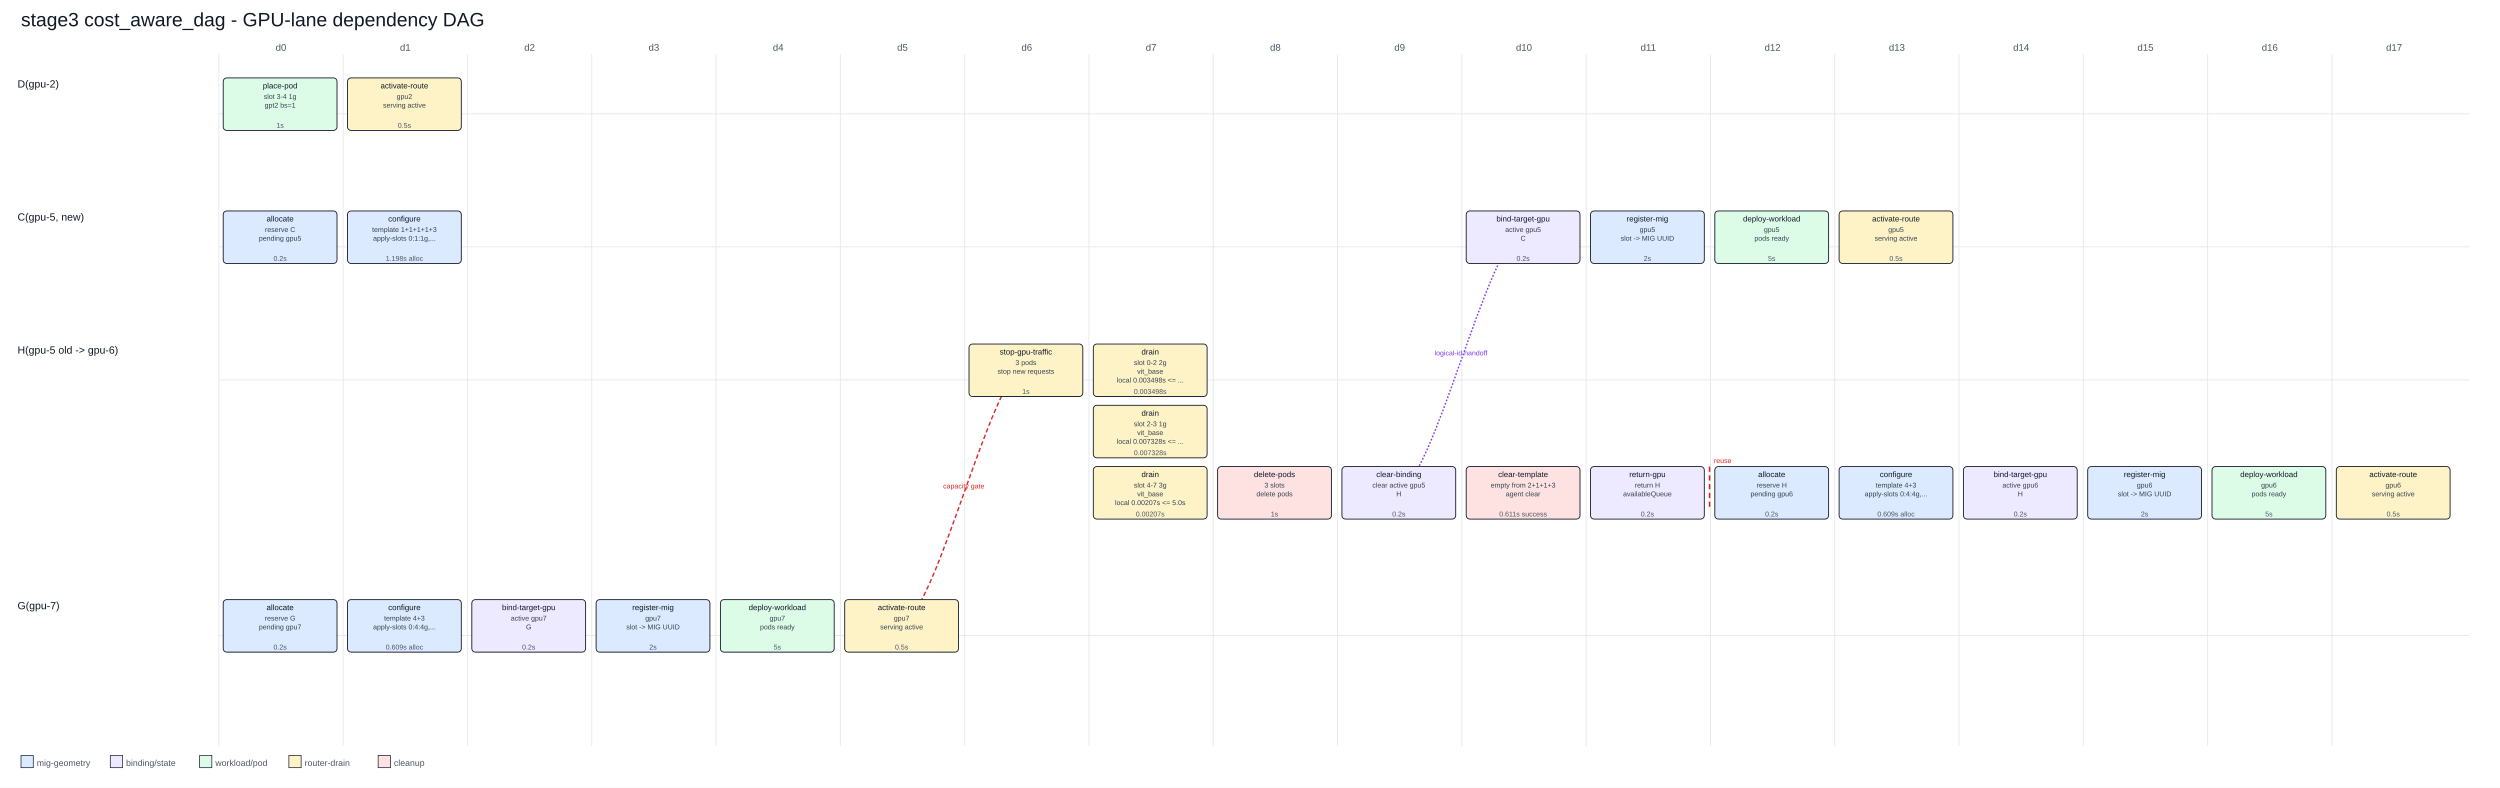
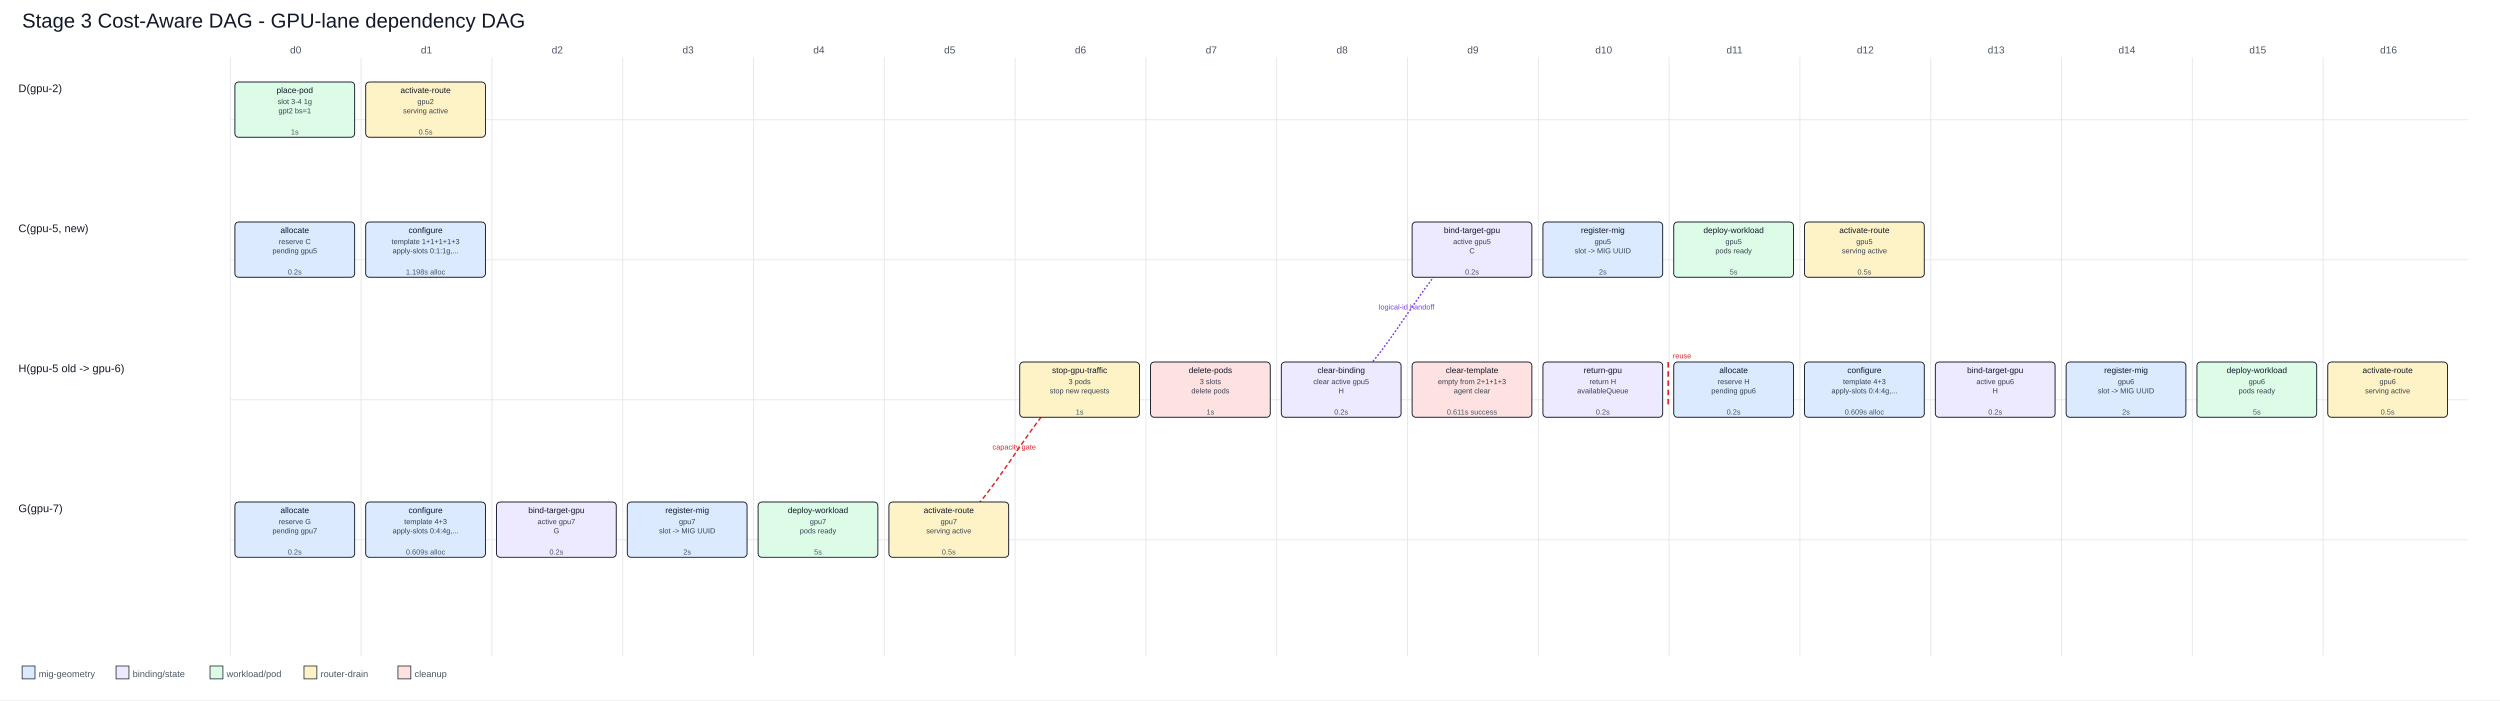
- <svg xmlns="http://www.w3.org/2000/svg" width="2856" height="900" viewBox="0 0 2856 900">
+ <svg xmlns="http://www.w3.org/2000/svg" width="2714" height="760" viewBox="0 0 2714 760">
  <defs>
    <marker id="arrow" markerWidth="8" markerHeight="8" refX="7" refY="3" orient="auto" markerUnits="strokeWidth">
      <path d="M0,0 L0,6 L7,3 z" fill="#9ca3af" />
    </marker>
  </defs>
  <rect x="0" y="0" width="100%" height="100%" fill="#ffffff" />
-   <text x="24.0" y="30.0" text-anchor="start" font-family="Arial, sans-serif" font-size="22" fill="#111827">stage3 cost_aware_dag - GPU-lane dependency DAG</text>
-   <line x1="250" y1="62" x2="250" y2="852" stroke="#e5e7eb" stroke-width="1" />
+   <text x="24.0" y="30.0" text-anchor="start" font-family="Arial, sans-serif" font-size="22" fill="#111827">Stage 3 Cost-Aware DAG - GPU-lane dependency DAG</text>
+   <line x1="250" y1="62" x2="250" y2="712" stroke="#e5e7eb" stroke-width="1" />
  <text x="321.0" y="58.0" text-anchor="middle" font-family="Arial, sans-serif" font-size="11" fill="#4b5563">d0</text>
-   <line x1="392" y1="62" x2="392" y2="852" stroke="#e5e7eb" stroke-width="1" />
+   <line x1="392" y1="62" x2="392" y2="712" stroke="#e5e7eb" stroke-width="1" />
  <text x="463.0" y="58.0" text-anchor="middle" font-family="Arial, sans-serif" font-size="11" fill="#4b5563">d1</text>
-   <line x1="534" y1="62" x2="534" y2="852" stroke="#e5e7eb" stroke-width="1" />
+   <line x1="534" y1="62" x2="534" y2="712" stroke="#e5e7eb" stroke-width="1" />
  <text x="605.0" y="58.0" text-anchor="middle" font-family="Arial, sans-serif" font-size="11" fill="#4b5563">d2</text>
-   <line x1="676" y1="62" x2="676" y2="852" stroke="#e5e7eb" stroke-width="1" />
+   <line x1="676" y1="62" x2="676" y2="712" stroke="#e5e7eb" stroke-width="1" />
  <text x="747.0" y="58.0" text-anchor="middle" font-family="Arial, sans-serif" font-size="11" fill="#4b5563">d3</text>
-   <line x1="818" y1="62" x2="818" y2="852" stroke="#e5e7eb" stroke-width="1" />
+   <line x1="818" y1="62" x2="818" y2="712" stroke="#e5e7eb" stroke-width="1" />
  <text x="889.0" y="58.0" text-anchor="middle" font-family="Arial, sans-serif" font-size="11" fill="#4b5563">d4</text>
-   <line x1="960" y1="62" x2="960" y2="852" stroke="#e5e7eb" stroke-width="1" />
+   <line x1="960" y1="62" x2="960" y2="712" stroke="#e5e7eb" stroke-width="1" />
  <text x="1031.0" y="58.0" text-anchor="middle" font-family="Arial, sans-serif" font-size="11" fill="#4b5563">d5</text>
-   <line x1="1102" y1="62" x2="1102" y2="852" stroke="#e5e7eb" stroke-width="1" />
+   <line x1="1102" y1="62" x2="1102" y2="712" stroke="#e5e7eb" stroke-width="1" />
  <text x="1173.0" y="58.0" text-anchor="middle" font-family="Arial, sans-serif" font-size="11" fill="#4b5563">d6</text>
-   <line x1="1244" y1="62" x2="1244" y2="852" stroke="#e5e7eb" stroke-width="1" />
+   <line x1="1244" y1="62" x2="1244" y2="712" stroke="#e5e7eb" stroke-width="1" />
  <text x="1315.0" y="58.0" text-anchor="middle" font-family="Arial, sans-serif" font-size="11" fill="#4b5563">d7</text>
-   <line x1="1386" y1="62" x2="1386" y2="852" stroke="#e5e7eb" stroke-width="1" />
+   <line x1="1386" y1="62" x2="1386" y2="712" stroke="#e5e7eb" stroke-width="1" />
  <text x="1457.0" y="58.0" text-anchor="middle" font-family="Arial, sans-serif" font-size="11" fill="#4b5563">d8</text>
-   <line x1="1528" y1="62" x2="1528" y2="852" stroke="#e5e7eb" stroke-width="1" />
+   <line x1="1528" y1="62" x2="1528" y2="712" stroke="#e5e7eb" stroke-width="1" />
  <text x="1599.0" y="58.0" text-anchor="middle" font-family="Arial, sans-serif" font-size="11" fill="#4b5563">d9</text>
-   <line x1="1670" y1="62" x2="1670" y2="852" stroke="#e5e7eb" stroke-width="1" />
+   <line x1="1670" y1="62" x2="1670" y2="712" stroke="#e5e7eb" stroke-width="1" />
  <text x="1741.0" y="58.0" text-anchor="middle" font-family="Arial, sans-serif" font-size="11" fill="#4b5563">d10</text>
-   <line x1="1812" y1="62" x2="1812" y2="852" stroke="#e5e7eb" stroke-width="1" />
+   <line x1="1812" y1="62" x2="1812" y2="712" stroke="#e5e7eb" stroke-width="1" />
  <text x="1883.0" y="58.0" text-anchor="middle" font-family="Arial, sans-serif" font-size="11" fill="#4b5563">d11</text>
-   <line x1="1954" y1="62" x2="1954" y2="852" stroke="#e5e7eb" stroke-width="1" />
+   <line x1="1954" y1="62" x2="1954" y2="712" stroke="#e5e7eb" stroke-width="1" />
  <text x="2025.0" y="58.0" text-anchor="middle" font-family="Arial, sans-serif" font-size="11" fill="#4b5563">d12</text>
-   <line x1="2096" y1="62" x2="2096" y2="852" stroke="#e5e7eb" stroke-width="1" />
+   <line x1="2096" y1="62" x2="2096" y2="712" stroke="#e5e7eb" stroke-width="1" />
  <text x="2167.0" y="58.0" text-anchor="middle" font-family="Arial, sans-serif" font-size="11" fill="#4b5563">d13</text>
-   <line x1="2238" y1="62" x2="2238" y2="852" stroke="#e5e7eb" stroke-width="1" />
+   <line x1="2238" y1="62" x2="2238" y2="712" stroke="#e5e7eb" stroke-width="1" />
  <text x="2309.0" y="58.0" text-anchor="middle" font-family="Arial, sans-serif" font-size="11" fill="#4b5563">d14</text>
-   <line x1="2380" y1="62" x2="2380" y2="852" stroke="#e5e7eb" stroke-width="1" />
+   <line x1="2380" y1="62" x2="2380" y2="712" stroke="#e5e7eb" stroke-width="1" />
  <text x="2451.0" y="58.0" text-anchor="middle" font-family="Arial, sans-serif" font-size="11" fill="#4b5563">d15</text>
-   <line x1="2522" y1="62" x2="2522" y2="852" stroke="#e5e7eb" stroke-width="1" />
+   <line x1="2522" y1="62" x2="2522" y2="712" stroke="#e5e7eb" stroke-width="1" />
  <text x="2593.0" y="58.0" text-anchor="middle" font-family="Arial, sans-serif" font-size="11" fill="#4b5563">d16</text>
-   <line x1="2664" y1="62" x2="2664" y2="852" stroke="#e5e7eb" stroke-width="1" />
-   <text x="2735.0" y="58.0" text-anchor="middle" font-family="Arial, sans-serif" font-size="11" fill="#4b5563">d17</text>
  <text x="20.0" y="100.0" text-anchor="start" font-family="Arial, sans-serif" font-size="12" fill="#111827">D(gpu-2)</text>
-   <line x1="250" y1="130" x2="2821" y2="130" stroke="#e5e7eb" stroke-width="1" />
+   <line x1="250" y1="130" x2="2679" y2="130" stroke="#e5e7eb" stroke-width="1" />
  <text x="20.0" y="252.0" text-anchor="start" font-family="Arial, sans-serif" font-size="12" fill="#111827">C(gpu-5, new)</text>
-   <line x1="250" y1="282" x2="2821" y2="282" stroke="#e5e7eb" stroke-width="1" />
+   <line x1="250" y1="282" x2="2679" y2="282" stroke="#e5e7eb" stroke-width="1" />
  <text x="20.0" y="404.0" text-anchor="start" font-family="Arial, sans-serif" font-size="12" fill="#111827">H(gpu-5 old -&gt; gpu-6)</text>
-   <line x1="250" y1="434" x2="2821" y2="434" stroke="#e5e7eb" stroke-width="1" />
-   <text x="20.0" y="696.0" text-anchor="start" font-family="Arial, sans-serif" font-size="12" fill="#111827">G(gpu-7)</text>
-   <line x1="250" y1="726" x2="2821" y2="726" stroke="#e5e7eb" stroke-width="1" />
-   <path d="M1030.0,710.0 C1068.0,710.0 1134.0,418.0 1172.0,418.0" fill="none" stroke="#dc2626" stroke-width="1.6" stroke-dasharray="5 3" marker-end="url(#arrow)" />
-   <text x="1101.0" y="558.0" text-anchor="middle" font-family="Arial, sans-serif" font-size="8" fill="#dc2626">capacity gate</text>
-   <path d="M1598.0,558.0 C1636.0,558.0 1702.0,266.0 1740.0,266.0" fill="none" stroke="#7c3aed" stroke-width="1.6" stroke-dasharray="2 2" marker-end="url(#arrow)" />
-   <text x="1669.0" y="406.0" text-anchor="middle" font-family="Arial, sans-serif" font-size="8" fill="#7c3aed">logical-id handoff</text>
-   <line x1="1953.0" y1="533.0" x2="1953.0" y2="583.0" stroke="#dc2626" stroke-width="1.8" stroke-dasharray="6 4" />
-   <text x="1958.0" y="529.0" text-anchor="start" font-family="Arial, sans-serif" font-size="8" fill="#dc2626">reuse</text>
+   <line x1="250" y1="434" x2="2679" y2="434" stroke="#e5e7eb" stroke-width="1" />
+   <text x="20.0" y="556.0" text-anchor="start" font-family="Arial, sans-serif" font-size="12" fill="#111827">G(gpu-7)</text>
+   <line x1="250" y1="586" x2="2679" y2="586" stroke="#e5e7eb" stroke-width="1" />
+   <path d="M1030.0,570.0 C1068.0,570.0 1134.0,418.0 1172.0,418.0" fill="none" stroke="#dc2626" stroke-width="1.6" stroke-dasharray="5 3" marker-end="url(#arrow)" />
+   <text x="1101.0" y="488.0" text-anchor="middle" font-family="Arial, sans-serif" font-size="8" fill="#dc2626">capacity gate</text>
+   <path d="M1456.0,418.0 C1494.0,418.0 1560.0,266.0 1598.0,266.0" fill="none" stroke="#7c3aed" stroke-width="1.6" stroke-dasharray="2 2" marker-end="url(#arrow)" />
+   <text x="1527.0" y="336.0" text-anchor="middle" font-family="Arial, sans-serif" font-size="8" fill="#7c3aed">logical-id handoff</text>
+   <line x1="1811.0" y1="393.0" x2="1811.0" y2="443.0" stroke="#dc2626" stroke-width="1.8" stroke-dasharray="6 4" />
+   <text x="1816.0" y="389.0" text-anchor="start" font-family="Arial, sans-serif" font-size="8" fill="#dc2626">reuse</text>
  <rect x="255" y="89" width="130.0" height="60" rx="4" fill="#dcfce7" stroke="#111827" stroke-width="1" />
  <text x="320.0" y="101.0" text-anchor="middle" font-family="Arial, sans-serif" font-size="9" fill="#111827">place-pod</text>
  <text x="320.0" y="113.0" text-anchor="middle" font-family="Arial, sans-serif" font-size="8" fill="#374151">slot 3-4 1g</text>
  <text x="320.0" y="123.0" text-anchor="middle" font-family="Arial, sans-serif" font-size="8" fill="#374151">gpt2 bs=1</text>
  <text x="320.0" y="146.0" text-anchor="middle" font-family="Arial, sans-serif" font-size="8" fill="#4b5563">1s</text>
  <rect x="255" y="241" width="130.0" height="60" rx="4" fill="#dbeafe" stroke="#111827" stroke-width="1" />
  <text x="320.0" y="253.0" text-anchor="middle" font-family="Arial, sans-serif" font-size="9" fill="#111827">allocate</text>
  <text x="320.0" y="265.0" text-anchor="middle" font-family="Arial, sans-serif" font-size="8" fill="#374151">reserve C</text>
  <text x="320.0" y="275.0" text-anchor="middle" font-family="Arial, sans-serif" font-size="8" fill="#374151">pending gpu5</text>
  <text x="320.0" y="298.0" text-anchor="middle" font-family="Arial, sans-serif" font-size="8" fill="#4b5563">0.2s</text>
-   <rect x="255" y="685" width="130.0" height="60" rx="4" fill="#dbeafe" stroke="#111827" stroke-width="1" />
-   <text x="320.0" y="697.0" text-anchor="middle" font-family="Arial, sans-serif" font-size="9" fill="#111827">allocate</text>
-   <text x="320.0" y="709.0" text-anchor="middle" font-family="Arial, sans-serif" font-size="8" fill="#374151">reserve G</text>
-   <text x="320.0" y="719.0" text-anchor="middle" font-family="Arial, sans-serif" font-size="8" fill="#374151">pending gpu7</text>
-   <text x="320.0" y="742.0" text-anchor="middle" font-family="Arial, sans-serif" font-size="8" fill="#4b5563">0.2s</text>
+   <rect x="255" y="545" width="130.0" height="60" rx="4" fill="#dbeafe" stroke="#111827" stroke-width="1" />
+   <text x="320.0" y="557.0" text-anchor="middle" font-family="Arial, sans-serif" font-size="9" fill="#111827">allocate</text>
+   <text x="320.0" y="569.0" text-anchor="middle" font-family="Arial, sans-serif" font-size="8" fill="#374151">reserve G</text>
+   <text x="320.0" y="579.0" text-anchor="middle" font-family="Arial, sans-serif" font-size="8" fill="#374151">pending gpu7</text>
+   <text x="320.0" y="602.0" text-anchor="middle" font-family="Arial, sans-serif" font-size="8" fill="#4b5563">0.2s</text>
  <rect x="397" y="89" width="130.0" height="60" rx="4" fill="#fef3c7" stroke="#111827" stroke-width="1" />
  <text x="462.0" y="101.0" text-anchor="middle" font-family="Arial, sans-serif" font-size="9" fill="#111827">activate-route</text>
  <text x="462.0" y="113.0" text-anchor="middle" font-family="Arial, sans-serif" font-size="8" fill="#374151">gpu2</text>
  <text x="462.0" y="123.0" text-anchor="middle" font-family="Arial, sans-serif" font-size="8" fill="#374151">serving active</text>
  <text x="462.0" y="146.0" text-anchor="middle" font-family="Arial, sans-serif" font-size="8" fill="#4b5563">0.5s</text>
  <rect x="397" y="241" width="130.0" height="60" rx="4" fill="#dbeafe" stroke="#111827" stroke-width="1" />
  <text x="462.0" y="253.0" text-anchor="middle" font-family="Arial, sans-serif" font-size="9" fill="#111827">configure</text>
  <text x="462.0" y="265.0" text-anchor="middle" font-family="Arial, sans-serif" font-size="8" fill="#374151">template 1+1+1+1+3</text>
  <text x="462.0" y="275.0" text-anchor="middle" font-family="Arial, sans-serif" font-size="8" fill="#374151">apply-slots 0:1:1g,...</text>
  <text x="462.0" y="298.0" text-anchor="middle" font-family="Arial, sans-serif" font-size="8" fill="#4b5563">1.198s alloc</text>
-   <rect x="397" y="685" width="130.0" height="60" rx="4" fill="#dbeafe" stroke="#111827" stroke-width="1" />
-   <text x="462.0" y="697.0" text-anchor="middle" font-family="Arial, sans-serif" font-size="9" fill="#111827">configure</text>
-   <text x="462.0" y="709.0" text-anchor="middle" font-family="Arial, sans-serif" font-size="8" fill="#374151">template 4+3</text>
-   <text x="462.0" y="719.0" text-anchor="middle" font-family="Arial, sans-serif" font-size="8" fill="#374151">apply-slots 0:4:4g,...</text>
-   <text x="462.0" y="742.0" text-anchor="middle" font-family="Arial, sans-serif" font-size="8" fill="#4b5563">0.609s alloc</text>
-   <rect x="539" y="685" width="130.0" height="60" rx="4" fill="#ede9fe" stroke="#111827" stroke-width="1" />
-   <text x="604.0" y="697.0" text-anchor="middle" font-family="Arial, sans-serif" font-size="9" fill="#111827">bind-target-gpu</text>
-   <text x="604.0" y="709.0" text-anchor="middle" font-family="Arial, sans-serif" font-size="8" fill="#374151">active gpu7</text>
-   <text x="604.0" y="719.0" text-anchor="middle" font-family="Arial, sans-serif" font-size="8" fill="#374151">G</text>
-   <text x="604.0" y="742.0" text-anchor="middle" font-family="Arial, sans-serif" font-size="8" fill="#4b5563">0.2s</text>
-   <rect x="681" y="685" width="130.0" height="60" rx="4" fill="#dbeafe" stroke="#111827" stroke-width="1" />
-   <text x="746.0" y="697.0" text-anchor="middle" font-family="Arial, sans-serif" font-size="9" fill="#111827">register-mig</text>
-   <text x="746.0" y="709.0" text-anchor="middle" font-family="Arial, sans-serif" font-size="8" fill="#374151">gpu7</text>
-   <text x="746.0" y="719.0" text-anchor="middle" font-family="Arial, sans-serif" font-size="8" fill="#374151">slot -&gt; MIG UUID</text>
-   <text x="746.0" y="742.0" text-anchor="middle" font-family="Arial, sans-serif" font-size="8" fill="#4b5563">2s</text>
-   <rect x="823" y="685" width="130.0" height="60" rx="4" fill="#dcfce7" stroke="#111827" stroke-width="1" />
-   <text x="888.0" y="697.0" text-anchor="middle" font-family="Arial, sans-serif" font-size="9" fill="#111827">deploy-workload</text>
-   <text x="888.0" y="709.0" text-anchor="middle" font-family="Arial, sans-serif" font-size="8" fill="#374151">gpu7</text>
-   <text x="888.0" y="719.0" text-anchor="middle" font-family="Arial, sans-serif" font-size="8" fill="#374151">pods ready</text>
-   <text x="888.0" y="742.0" text-anchor="middle" font-family="Arial, sans-serif" font-size="8" fill="#4b5563">5s</text>
-   <rect x="965" y="685" width="130.0" height="60" rx="4" fill="#fef3c7" stroke="#111827" stroke-width="1" />
-   <text x="1030.0" y="697.0" text-anchor="middle" font-family="Arial, sans-serif" font-size="9" fill="#111827">activate-route</text>
-   <text x="1030.0" y="709.0" text-anchor="middle" font-family="Arial, sans-serif" font-size="8" fill="#374151">gpu7</text>
-   <text x="1030.0" y="719.0" text-anchor="middle" font-family="Arial, sans-serif" font-size="8" fill="#374151">serving active</text>
-   <text x="1030.0" y="742.0" text-anchor="middle" font-family="Arial, sans-serif" font-size="8" fill="#4b5563">0.5s</text>
+   <rect x="397" y="545" width="130.0" height="60" rx="4" fill="#dbeafe" stroke="#111827" stroke-width="1" />
+   <text x="462.0" y="557.0" text-anchor="middle" font-family="Arial, sans-serif" font-size="9" fill="#111827">configure</text>
+   <text x="462.0" y="569.0" text-anchor="middle" font-family="Arial, sans-serif" font-size="8" fill="#374151">template 4+3</text>
+   <text x="462.0" y="579.0" text-anchor="middle" font-family="Arial, sans-serif" font-size="8" fill="#374151">apply-slots 0:4:4g,...</text>
+   <text x="462.0" y="602.0" text-anchor="middle" font-family="Arial, sans-serif" font-size="8" fill="#4b5563">0.609s alloc</text>
+   <rect x="539" y="545" width="130.0" height="60" rx="4" fill="#ede9fe" stroke="#111827" stroke-width="1" />
+   <text x="604.0" y="557.0" text-anchor="middle" font-family="Arial, sans-serif" font-size="9" fill="#111827">bind-target-gpu</text>
+   <text x="604.0" y="569.0" text-anchor="middle" font-family="Arial, sans-serif" font-size="8" fill="#374151">active gpu7</text>
+   <text x="604.0" y="579.0" text-anchor="middle" font-family="Arial, sans-serif" font-size="8" fill="#374151">G</text>
+   <text x="604.0" y="602.0" text-anchor="middle" font-family="Arial, sans-serif" font-size="8" fill="#4b5563">0.2s</text>
+   <rect x="681" y="545" width="130.0" height="60" rx="4" fill="#dbeafe" stroke="#111827" stroke-width="1" />
+   <text x="746.0" y="557.0" text-anchor="middle" font-family="Arial, sans-serif" font-size="9" fill="#111827">register-mig</text>
+   <text x="746.0" y="569.0" text-anchor="middle" font-family="Arial, sans-serif" font-size="8" fill="#374151">gpu7</text>
+   <text x="746.0" y="579.0" text-anchor="middle" font-family="Arial, sans-serif" font-size="8" fill="#374151">slot -&gt; MIG UUID</text>
+   <text x="746.0" y="602.0" text-anchor="middle" font-family="Arial, sans-serif" font-size="8" fill="#4b5563">2s</text>
+   <rect x="823" y="545" width="130.0" height="60" rx="4" fill="#dcfce7" stroke="#111827" stroke-width="1" />
+   <text x="888.0" y="557.0" text-anchor="middle" font-family="Arial, sans-serif" font-size="9" fill="#111827">deploy-workload</text>
+   <text x="888.0" y="569.0" text-anchor="middle" font-family="Arial, sans-serif" font-size="8" fill="#374151">gpu7</text>
+   <text x="888.0" y="579.0" text-anchor="middle" font-family="Arial, sans-serif" font-size="8" fill="#374151">pods ready</text>
+   <text x="888.0" y="602.0" text-anchor="middle" font-family="Arial, sans-serif" font-size="8" fill="#4b5563">5s</text>
+   <rect x="965" y="545" width="130.0" height="60" rx="4" fill="#fef3c7" stroke="#111827" stroke-width="1" />
+   <text x="1030.0" y="557.0" text-anchor="middle" font-family="Arial, sans-serif" font-size="9" fill="#111827">activate-route</text>
+   <text x="1030.0" y="569.0" text-anchor="middle" font-family="Arial, sans-serif" font-size="8" fill="#374151">gpu7</text>
+   <text x="1030.0" y="579.0" text-anchor="middle" font-family="Arial, sans-serif" font-size="8" fill="#374151">serving active</text>
+   <text x="1030.0" y="602.0" text-anchor="middle" font-family="Arial, sans-serif" font-size="8" fill="#4b5563">0.5s</text>
  <rect x="1107" y="393" width="130.0" height="60" rx="4" fill="#fef3c7" stroke="#111827" stroke-width="1" />
  <text x="1172.0" y="405.0" text-anchor="middle" font-family="Arial, sans-serif" font-size="9" fill="#111827">stop-gpu-traffic</text>
  <text x="1172.0" y="417.0" text-anchor="middle" font-family="Arial, sans-serif" font-size="8" fill="#374151">3 pods</text>
  <text x="1172.0" y="427.0" text-anchor="middle" font-family="Arial, sans-serif" font-size="8" fill="#374151">stop new requests</text>
  <text x="1172.0" y="450.0" text-anchor="middle" font-family="Arial, sans-serif" font-size="8" fill="#4b5563">1s</text>
-   <rect x="1249" y="393" width="130.0" height="60" rx="4" fill="#fef3c7" stroke="#111827" stroke-width="1" />
-   <text x="1314.0" y="405.0" text-anchor="middle" font-family="Arial, sans-serif" font-size="9" fill="#111827">drain</text>
-   <text x="1314.0" y="417.0" text-anchor="middle" font-family="Arial, sans-serif" font-size="8" fill="#374151">slot 0-2 2g</text>
-   <text x="1314.0" y="427.0" text-anchor="middle" font-family="Arial, sans-serif" font-size="8" fill="#374151">vit_base</text>
-   <text x="1314.0" y="437.0" text-anchor="middle" font-family="Arial, sans-serif" font-size="8" fill="#374151">local 0.003498s &lt;= ...</text>
-   <text x="1314.0" y="450.0" text-anchor="middle" font-family="Arial, sans-serif" font-size="8" fill="#4b5563">0.003498s</text>
-   <rect x="1249" y="463" width="130.0" height="60" rx="4" fill="#fef3c7" stroke="#111827" stroke-width="1" />
-   <text x="1314.0" y="475.0" text-anchor="middle" font-family="Arial, sans-serif" font-size="9" fill="#111827">drain</text>
-   <text x="1314.0" y="487.0" text-anchor="middle" font-family="Arial, sans-serif" font-size="8" fill="#374151">slot 2-3 1g</text>
-   <text x="1314.0" y="497.0" text-anchor="middle" font-family="Arial, sans-serif" font-size="8" fill="#374151">vit_base</text>
-   <text x="1314.0" y="507.0" text-anchor="middle" font-family="Arial, sans-serif" font-size="8" fill="#374151">local 0.007328s &lt;= ...</text>
-   <text x="1314.0" y="520.0" text-anchor="middle" font-family="Arial, sans-serif" font-size="8" fill="#4b5563">0.007328s</text>
-   <rect x="1249" y="533" width="130.0" height="60" rx="4" fill="#fef3c7" stroke="#111827" stroke-width="1" />
-   <text x="1314.0" y="545.0" text-anchor="middle" font-family="Arial, sans-serif" font-size="9" fill="#111827">drain</text>
-   <text x="1314.0" y="557.0" text-anchor="middle" font-family="Arial, sans-serif" font-size="8" fill="#374151">slot 4-7 3g</text>
-   <text x="1314.0" y="567.0" text-anchor="middle" font-family="Arial, sans-serif" font-size="8" fill="#374151">vit_base</text>
-   <text x="1314.0" y="577.0" text-anchor="middle" font-family="Arial, sans-serif" font-size="8" fill="#374151">local 0.00207s &lt;= 5.0s</text>
-   <text x="1314.0" y="590.0" text-anchor="middle" font-family="Arial, sans-serif" font-size="8" fill="#4b5563">0.00207s</text>
-   <rect x="1391" y="533" width="130.0" height="60" rx="4" fill="#fee2e2" stroke="#111827" stroke-width="1" />
-   <text x="1456.0" y="545.0" text-anchor="middle" font-family="Arial, sans-serif" font-size="9" fill="#111827">delete-pods</text>
-   <text x="1456.0" y="557.0" text-anchor="middle" font-family="Arial, sans-serif" font-size="8" fill="#374151">3 slots</text>
-   <text x="1456.0" y="567.0" text-anchor="middle" font-family="Arial, sans-serif" font-size="8" fill="#374151">delete pods</text>
-   <text x="1456.0" y="590.0" text-anchor="middle" font-family="Arial, sans-serif" font-size="8" fill="#4b5563">1s</text>
-   <rect x="1533" y="533" width="130.0" height="60" rx="4" fill="#ede9fe" stroke="#111827" stroke-width="1" />
-   <text x="1598.0" y="545.0" text-anchor="middle" font-family="Arial, sans-serif" font-size="9" fill="#111827">clear-binding</text>
-   <text x="1598.0" y="557.0" text-anchor="middle" font-family="Arial, sans-serif" font-size="8" fill="#374151">clear active gpu5</text>
-   <text x="1598.0" y="567.0" text-anchor="middle" font-family="Arial, sans-serif" font-size="8" fill="#374151">H</text>
-   <text x="1598.0" y="590.0" text-anchor="middle" font-family="Arial, sans-serif" font-size="8" fill="#4b5563">0.2s</text>
-   <rect x="1675" y="241" width="130.0" height="60" rx="4" fill="#ede9fe" stroke="#111827" stroke-width="1" />
-   <text x="1740.0" y="253.0" text-anchor="middle" font-family="Arial, sans-serif" font-size="9" fill="#111827">bind-target-gpu</text>
-   <text x="1740.0" y="265.0" text-anchor="middle" font-family="Arial, sans-serif" font-size="8" fill="#374151">active gpu5</text>
-   <text x="1740.0" y="275.0" text-anchor="middle" font-family="Arial, sans-serif" font-size="8" fill="#374151">C</text>
-   <text x="1740.0" y="298.0" text-anchor="middle" font-family="Arial, sans-serif" font-size="8" fill="#4b5563">0.2s</text>
-   <rect x="1675" y="533" width="130.0" height="60" rx="4" fill="#fee2e2" stroke="#111827" stroke-width="1" />
-   <text x="1740.0" y="545.0" text-anchor="middle" font-family="Arial, sans-serif" font-size="9" fill="#111827">clear-template</text>
-   <text x="1740.0" y="557.0" text-anchor="middle" font-family="Arial, sans-serif" font-size="8" fill="#374151">empty from 2+1+1+3</text>
-   <text x="1740.0" y="567.0" text-anchor="middle" font-family="Arial, sans-serif" font-size="8" fill="#374151">agent clear</text>
-   <text x="1740.0" y="590.0" text-anchor="middle" font-family="Arial, sans-serif" font-size="8" fill="#4b5563">0.611s success</text>
-   <rect x="1817" y="241" width="130.0" height="60" rx="4" fill="#dbeafe" stroke="#111827" stroke-width="1" />
-   <text x="1882.0" y="253.0" text-anchor="middle" font-family="Arial, sans-serif" font-size="9" fill="#111827">register-mig</text>
+   <rect x="1249" y="393" width="130.0" height="60" rx="4" fill="#fee2e2" stroke="#111827" stroke-width="1" />
+   <text x="1314.0" y="405.0" text-anchor="middle" font-family="Arial, sans-serif" font-size="9" fill="#111827">delete-pods</text>
+   <text x="1314.0" y="417.0" text-anchor="middle" font-family="Arial, sans-serif" font-size="8" fill="#374151">3 slots</text>
+   <text x="1314.0" y="427.0" text-anchor="middle" font-family="Arial, sans-serif" font-size="8" fill="#374151">delete pods</text>
+   <text x="1314.0" y="450.0" text-anchor="middle" font-family="Arial, sans-serif" font-size="8" fill="#4b5563">1s</text>
+   <rect x="1391" y="393" width="130.0" height="60" rx="4" fill="#ede9fe" stroke="#111827" stroke-width="1" />
+   <text x="1456.0" y="405.0" text-anchor="middle" font-family="Arial, sans-serif" font-size="9" fill="#111827">clear-binding</text>
+   <text x="1456.0" y="417.0" text-anchor="middle" font-family="Arial, sans-serif" font-size="8" fill="#374151">clear active gpu5</text>
+   <text x="1456.0" y="427.0" text-anchor="middle" font-family="Arial, sans-serif" font-size="8" fill="#374151">H</text>
+   <text x="1456.0" y="450.0" text-anchor="middle" font-family="Arial, sans-serif" font-size="8" fill="#4b5563">0.2s</text>
+   <rect x="1533" y="241" width="130.0" height="60" rx="4" fill="#ede9fe" stroke="#111827" stroke-width="1" />
+   <text x="1598.0" y="253.0" text-anchor="middle" font-family="Arial, sans-serif" font-size="9" fill="#111827">bind-target-gpu</text>
+   <text x="1598.0" y="265.0" text-anchor="middle" font-family="Arial, sans-serif" font-size="8" fill="#374151">active gpu5</text>
+   <text x="1598.0" y="275.0" text-anchor="middle" font-family="Arial, sans-serif" font-size="8" fill="#374151">C</text>
+   <text x="1598.0" y="298.0" text-anchor="middle" font-family="Arial, sans-serif" font-size="8" fill="#4b5563">0.2s</text>
+   <rect x="1533" y="393" width="130.0" height="60" rx="4" fill="#fee2e2" stroke="#111827" stroke-width="1" />
+   <text x="1598.0" y="405.0" text-anchor="middle" font-family="Arial, sans-serif" font-size="9" fill="#111827">clear-template</text>
+   <text x="1598.0" y="417.0" text-anchor="middle" font-family="Arial, sans-serif" font-size="8" fill="#374151">empty from 2+1+1+3</text>
+   <text x="1598.0" y="427.0" text-anchor="middle" font-family="Arial, sans-serif" font-size="8" fill="#374151">agent clear</text>
+   <text x="1598.0" y="450.0" text-anchor="middle" font-family="Arial, sans-serif" font-size="8" fill="#4b5563">0.611s success</text>
+   <rect x="1675" y="241" width="130.0" height="60" rx="4" fill="#dbeafe" stroke="#111827" stroke-width="1" />
+   <text x="1740.0" y="253.0" text-anchor="middle" font-family="Arial, sans-serif" font-size="9" fill="#111827">register-mig</text>
+   <text x="1740.0" y="265.0" text-anchor="middle" font-family="Arial, sans-serif" font-size="8" fill="#374151">gpu5</text>
+   <text x="1740.0" y="275.0" text-anchor="middle" font-family="Arial, sans-serif" font-size="8" fill="#374151">slot -&gt; MIG UUID</text>
+   <text x="1740.0" y="298.0" text-anchor="middle" font-family="Arial, sans-serif" font-size="8" fill="#4b5563">2s</text>
+   <rect x="1675" y="393" width="130.0" height="60" rx="4" fill="#ede9fe" stroke="#111827" stroke-width="1" />
+   <text x="1740.0" y="405.0" text-anchor="middle" font-family="Arial, sans-serif" font-size="9" fill="#111827">return-gpu</text>
+   <text x="1740.0" y="417.0" text-anchor="middle" font-family="Arial, sans-serif" font-size="8" fill="#374151">return H</text>
+   <text x="1740.0" y="427.0" text-anchor="middle" font-family="Arial, sans-serif" font-size="8" fill="#374151">availableQueue</text>
+   <text x="1740.0" y="450.0" text-anchor="middle" font-family="Arial, sans-serif" font-size="8" fill="#4b5563">0.2s</text>
+   <rect x="1817" y="241" width="130.0" height="60" rx="4" fill="#dcfce7" stroke="#111827" stroke-width="1" />
+   <text x="1882.0" y="253.0" text-anchor="middle" font-family="Arial, sans-serif" font-size="9" fill="#111827">deploy-workload</text>
  <text x="1882.0" y="265.0" text-anchor="middle" font-family="Arial, sans-serif" font-size="8" fill="#374151">gpu5</text>
-   <text x="1882.0" y="275.0" text-anchor="middle" font-family="Arial, sans-serif" font-size="8" fill="#374151">slot -&gt; MIG UUID</text>
-   <text x="1882.0" y="298.0" text-anchor="middle" font-family="Arial, sans-serif" font-size="8" fill="#4b5563">2s</text>
-   <rect x="1817" y="533" width="130.0" height="60" rx="4" fill="#ede9fe" stroke="#111827" stroke-width="1" />
-   <text x="1882.0" y="545.0" text-anchor="middle" font-family="Arial, sans-serif" font-size="9" fill="#111827">return-gpu</text>
-   <text x="1882.0" y="557.0" text-anchor="middle" font-family="Arial, sans-serif" font-size="8" fill="#374151">return H</text>
-   <text x="1882.0" y="567.0" text-anchor="middle" font-family="Arial, sans-serif" font-size="8" fill="#374151">availableQueue</text>
-   <text x="1882.0" y="590.0" text-anchor="middle" font-family="Arial, sans-serif" font-size="8" fill="#4b5563">0.2s</text>
-   <rect x="1959" y="241" width="130.0" height="60" rx="4" fill="#dcfce7" stroke="#111827" stroke-width="1" />
-   <text x="2024.0" y="253.0" text-anchor="middle" font-family="Arial, sans-serif" font-size="9" fill="#111827">deploy-workload</text>
+   <text x="1882.0" y="275.0" text-anchor="middle" font-family="Arial, sans-serif" font-size="8" fill="#374151">pods ready</text>
+   <text x="1882.0" y="298.0" text-anchor="middle" font-family="Arial, sans-serif" font-size="8" fill="#4b5563">5s</text>
+   <rect x="1817" y="393" width="130.0" height="60" rx="4" fill="#dbeafe" stroke="#111827" stroke-width="1" />
+   <text x="1882.0" y="405.0" text-anchor="middle" font-family="Arial, sans-serif" font-size="9" fill="#111827">allocate</text>
+   <text x="1882.0" y="417.0" text-anchor="middle" font-family="Arial, sans-serif" font-size="8" fill="#374151">reserve H</text>
+   <text x="1882.0" y="427.0" text-anchor="middle" font-family="Arial, sans-serif" font-size="8" fill="#374151">pending gpu6</text>
+   <text x="1882.0" y="450.0" text-anchor="middle" font-family="Arial, sans-serif" font-size="8" fill="#4b5563">0.2s</text>
+   <rect x="1959" y="241" width="130.0" height="60" rx="4" fill="#fef3c7" stroke="#111827" stroke-width="1" />
+   <text x="2024.0" y="253.0" text-anchor="middle" font-family="Arial, sans-serif" font-size="9" fill="#111827">activate-route</text>
  <text x="2024.0" y="265.0" text-anchor="middle" font-family="Arial, sans-serif" font-size="8" fill="#374151">gpu5</text>
-   <text x="2024.0" y="275.0" text-anchor="middle" font-family="Arial, sans-serif" font-size="8" fill="#374151">pods ready</text>
-   <text x="2024.0" y="298.0" text-anchor="middle" font-family="Arial, sans-serif" font-size="8" fill="#4b5563">5s</text>
-   <rect x="1959" y="533" width="130.0" height="60" rx="4" fill="#dbeafe" stroke="#111827" stroke-width="1" />
-   <text x="2024.0" y="545.0" text-anchor="middle" font-family="Arial, sans-serif" font-size="9" fill="#111827">allocate</text>
-   <text x="2024.0" y="557.0" text-anchor="middle" font-family="Arial, sans-serif" font-size="8" fill="#374151">reserve H</text>
-   <text x="2024.0" y="567.0" text-anchor="middle" font-family="Arial, sans-serif" font-size="8" fill="#374151">pending gpu6</text>
-   <text x="2024.0" y="590.0" text-anchor="middle" font-family="Arial, sans-serif" font-size="8" fill="#4b5563">0.2s</text>
-   <rect x="2101" y="241" width="130.0" height="60" rx="4" fill="#fef3c7" stroke="#111827" stroke-width="1" />
-   <text x="2166.0" y="253.0" text-anchor="middle" font-family="Arial, sans-serif" font-size="9" fill="#111827">activate-route</text>
-   <text x="2166.0" y="265.0" text-anchor="middle" font-family="Arial, sans-serif" font-size="8" fill="#374151">gpu5</text>
-   <text x="2166.0" y="275.0" text-anchor="middle" font-family="Arial, sans-serif" font-size="8" fill="#374151">serving active</text>
-   <text x="2166.0" y="298.0" text-anchor="middle" font-family="Arial, sans-serif" font-size="8" fill="#4b5563">0.5s</text>
-   <rect x="2101" y="533" width="130.0" height="60" rx="4" fill="#dbeafe" stroke="#111827" stroke-width="1" />
-   <text x="2166.0" y="545.0" text-anchor="middle" font-family="Arial, sans-serif" font-size="9" fill="#111827">configure</text>
-   <text x="2166.0" y="557.0" text-anchor="middle" font-family="Arial, sans-serif" font-size="8" fill="#374151">template 4+3</text>
-   <text x="2166.0" y="567.0" text-anchor="middle" font-family="Arial, sans-serif" font-size="8" fill="#374151">apply-slots 0:4:4g,...</text>
-   <text x="2166.0" y="590.0" text-anchor="middle" font-family="Arial, sans-serif" font-size="8" fill="#4b5563">0.609s alloc</text>
-   <rect x="2243" y="533" width="130.0" height="60" rx="4" fill="#ede9fe" stroke="#111827" stroke-width="1" />
-   <text x="2308.0" y="545.0" text-anchor="middle" font-family="Arial, sans-serif" font-size="9" fill="#111827">bind-target-gpu</text>
-   <text x="2308.0" y="557.0" text-anchor="middle" font-family="Arial, sans-serif" font-size="8" fill="#374151">active gpu6</text>
-   <text x="2308.0" y="567.0" text-anchor="middle" font-family="Arial, sans-serif" font-size="8" fill="#374151">H</text>
-   <text x="2308.0" y="590.0" text-anchor="middle" font-family="Arial, sans-serif" font-size="8" fill="#4b5563">0.2s</text>
-   <rect x="2385" y="533" width="130.0" height="60" rx="4" fill="#dbeafe" stroke="#111827" stroke-width="1" />
-   <text x="2450.0" y="545.0" text-anchor="middle" font-family="Arial, sans-serif" font-size="9" fill="#111827">register-mig</text>
-   <text x="2450.0" y="557.0" text-anchor="middle" font-family="Arial, sans-serif" font-size="8" fill="#374151">gpu6</text>
-   <text x="2450.0" y="567.0" text-anchor="middle" font-family="Arial, sans-serif" font-size="8" fill="#374151">slot -&gt; MIG UUID</text>
-   <text x="2450.0" y="590.0" text-anchor="middle" font-family="Arial, sans-serif" font-size="8" fill="#4b5563">2s</text>
-   <rect x="2527" y="533" width="130.0" height="60" rx="4" fill="#dcfce7" stroke="#111827" stroke-width="1" />
-   <text x="2592.0" y="545.0" text-anchor="middle" font-family="Arial, sans-serif" font-size="9" fill="#111827">deploy-workload</text>
-   <text x="2592.0" y="557.0" text-anchor="middle" font-family="Arial, sans-serif" font-size="8" fill="#374151">gpu6</text>
-   <text x="2592.0" y="567.0" text-anchor="middle" font-family="Arial, sans-serif" font-size="8" fill="#374151">pods ready</text>
-   <text x="2592.0" y="590.0" text-anchor="middle" font-family="Arial, sans-serif" font-size="8" fill="#4b5563">5s</text>
-   <rect x="2669" y="533" width="130.0" height="60" rx="4" fill="#fef3c7" stroke="#111827" stroke-width="1" />
-   <text x="2734.0" y="545.0" text-anchor="middle" font-family="Arial, sans-serif" font-size="9" fill="#111827">activate-route</text>
-   <text x="2734.0" y="557.0" text-anchor="middle" font-family="Arial, sans-serif" font-size="8" fill="#374151">gpu6</text>
-   <text x="2734.0" y="567.0" text-anchor="middle" font-family="Arial, sans-serif" font-size="8" fill="#374151">serving active</text>
-   <text x="2734.0" y="590.0" text-anchor="middle" font-family="Arial, sans-serif" font-size="8" fill="#4b5563">0.5s</text>
-   <rect x="24" y="863" width="14" height="14" fill="#dbeafe" stroke="#111827" stroke-width="0.8" />
-   <text x="42.0" y="875.0" text-anchor="start" font-family="Arial, sans-serif" font-size="10" fill="#4b5563">mig-geometry</text>
-   <rect x="126" y="863" width="14" height="14" fill="#ede9fe" stroke="#111827" stroke-width="0.8" />
-   <text x="144.0" y="875.0" text-anchor="start" font-family="Arial, sans-serif" font-size="10" fill="#4b5563">binding/state</text>
-   <rect x="228" y="863" width="14" height="14" fill="#dcfce7" stroke="#111827" stroke-width="0.8" />
-   <text x="246.0" y="875.0" text-anchor="start" font-family="Arial, sans-serif" font-size="10" fill="#4b5563">workload/pod</text>
-   <rect x="330" y="863" width="14" height="14" fill="#fef3c7" stroke="#111827" stroke-width="0.8" />
-   <text x="348.0" y="875.0" text-anchor="start" font-family="Arial, sans-serif" font-size="10" fill="#4b5563">router-drain</text>
-   <rect x="432" y="863" width="14" height="14" fill="#fee2e2" stroke="#111827" stroke-width="0.8" />
-   <text x="450.0" y="875.0" text-anchor="start" font-family="Arial, sans-serif" font-size="10" fill="#4b5563">cleanup</text>
+   <text x="2024.0" y="275.0" text-anchor="middle" font-family="Arial, sans-serif" font-size="8" fill="#374151">serving active</text>
+   <text x="2024.0" y="298.0" text-anchor="middle" font-family="Arial, sans-serif" font-size="8" fill="#4b5563">0.5s</text>
+   <rect x="1959" y="393" width="130.0" height="60" rx="4" fill="#dbeafe" stroke="#111827" stroke-width="1" />
+   <text x="2024.0" y="405.0" text-anchor="middle" font-family="Arial, sans-serif" font-size="9" fill="#111827">configure</text>
+   <text x="2024.0" y="417.0" text-anchor="middle" font-family="Arial, sans-serif" font-size="8" fill="#374151">template 4+3</text>
+   <text x="2024.0" y="427.0" text-anchor="middle" font-family="Arial, sans-serif" font-size="8" fill="#374151">apply-slots 0:4:4g,...</text>
+   <text x="2024.0" y="450.0" text-anchor="middle" font-family="Arial, sans-serif" font-size="8" fill="#4b5563">0.609s alloc</text>
+   <rect x="2101" y="393" width="130.0" height="60" rx="4" fill="#ede9fe" stroke="#111827" stroke-width="1" />
+   <text x="2166.0" y="405.0" text-anchor="middle" font-family="Arial, sans-serif" font-size="9" fill="#111827">bind-target-gpu</text>
+   <text x="2166.0" y="417.0" text-anchor="middle" font-family="Arial, sans-serif" font-size="8" fill="#374151">active gpu6</text>
+   <text x="2166.0" y="427.0" text-anchor="middle" font-family="Arial, sans-serif" font-size="8" fill="#374151">H</text>
+   <text x="2166.0" y="450.0" text-anchor="middle" font-family="Arial, sans-serif" font-size="8" fill="#4b5563">0.2s</text>
+   <rect x="2243" y="393" width="130.0" height="60" rx="4" fill="#dbeafe" stroke="#111827" stroke-width="1" />
+   <text x="2308.0" y="405.0" text-anchor="middle" font-family="Arial, sans-serif" font-size="9" fill="#111827">register-mig</text>
+   <text x="2308.0" y="417.0" text-anchor="middle" font-family="Arial, sans-serif" font-size="8" fill="#374151">gpu6</text>
+   <text x="2308.0" y="427.0" text-anchor="middle" font-family="Arial, sans-serif" font-size="8" fill="#374151">slot -&gt; MIG UUID</text>
+   <text x="2308.0" y="450.0" text-anchor="middle" font-family="Arial, sans-serif" font-size="8" fill="#4b5563">2s</text>
+   <rect x="2385" y="393" width="130.0" height="60" rx="4" fill="#dcfce7" stroke="#111827" stroke-width="1" />
+   <text x="2450.0" y="405.0" text-anchor="middle" font-family="Arial, sans-serif" font-size="9" fill="#111827">deploy-workload</text>
+   <text x="2450.0" y="417.0" text-anchor="middle" font-family="Arial, sans-serif" font-size="8" fill="#374151">gpu6</text>
+   <text x="2450.0" y="427.0" text-anchor="middle" font-family="Arial, sans-serif" font-size="8" fill="#374151">pods ready</text>
+   <text x="2450.0" y="450.0" text-anchor="middle" font-family="Arial, sans-serif" font-size="8" fill="#4b5563">5s</text>
+   <rect x="2527" y="393" width="130.0" height="60" rx="4" fill="#fef3c7" stroke="#111827" stroke-width="1" />
+   <text x="2592.0" y="405.0" text-anchor="middle" font-family="Arial, sans-serif" font-size="9" fill="#111827">activate-route</text>
+   <text x="2592.0" y="417.0" text-anchor="middle" font-family="Arial, sans-serif" font-size="8" fill="#374151">gpu6</text>
+   <text x="2592.0" y="427.0" text-anchor="middle" font-family="Arial, sans-serif" font-size="8" fill="#374151">serving active</text>
+   <text x="2592.0" y="450.0" text-anchor="middle" font-family="Arial, sans-serif" font-size="8" fill="#4b5563">0.5s</text>
+   <rect x="24" y="723" width="14" height="14" fill="#dbeafe" stroke="#111827" stroke-width="0.8" />
+   <text x="42.0" y="735.0" text-anchor="start" font-family="Arial, sans-serif" font-size="10" fill="#4b5563">mig-geometry</text>
+   <rect x="126" y="723" width="14" height="14" fill="#ede9fe" stroke="#111827" stroke-width="0.8" />
+   <text x="144.0" y="735.0" text-anchor="start" font-family="Arial, sans-serif" font-size="10" fill="#4b5563">binding/state</text>
+   <rect x="228" y="723" width="14" height="14" fill="#dcfce7" stroke="#111827" stroke-width="0.8" />
+   <text x="246.0" y="735.0" text-anchor="start" font-family="Arial, sans-serif" font-size="10" fill="#4b5563">workload/pod</text>
+   <rect x="330" y="723" width="14" height="14" fill="#fef3c7" stroke="#111827" stroke-width="0.8" />
+   <text x="348.0" y="735.0" text-anchor="start" font-family="Arial, sans-serif" font-size="10" fill="#4b5563">router-drain</text>
+   <rect x="432" y="723" width="14" height="14" fill="#fee2e2" stroke="#111827" stroke-width="0.8" />
+   <text x="450.0" y="735.0" text-anchor="start" font-family="Arial, sans-serif" font-size="10" fill="#4b5563">cleanup</text>
</svg>
